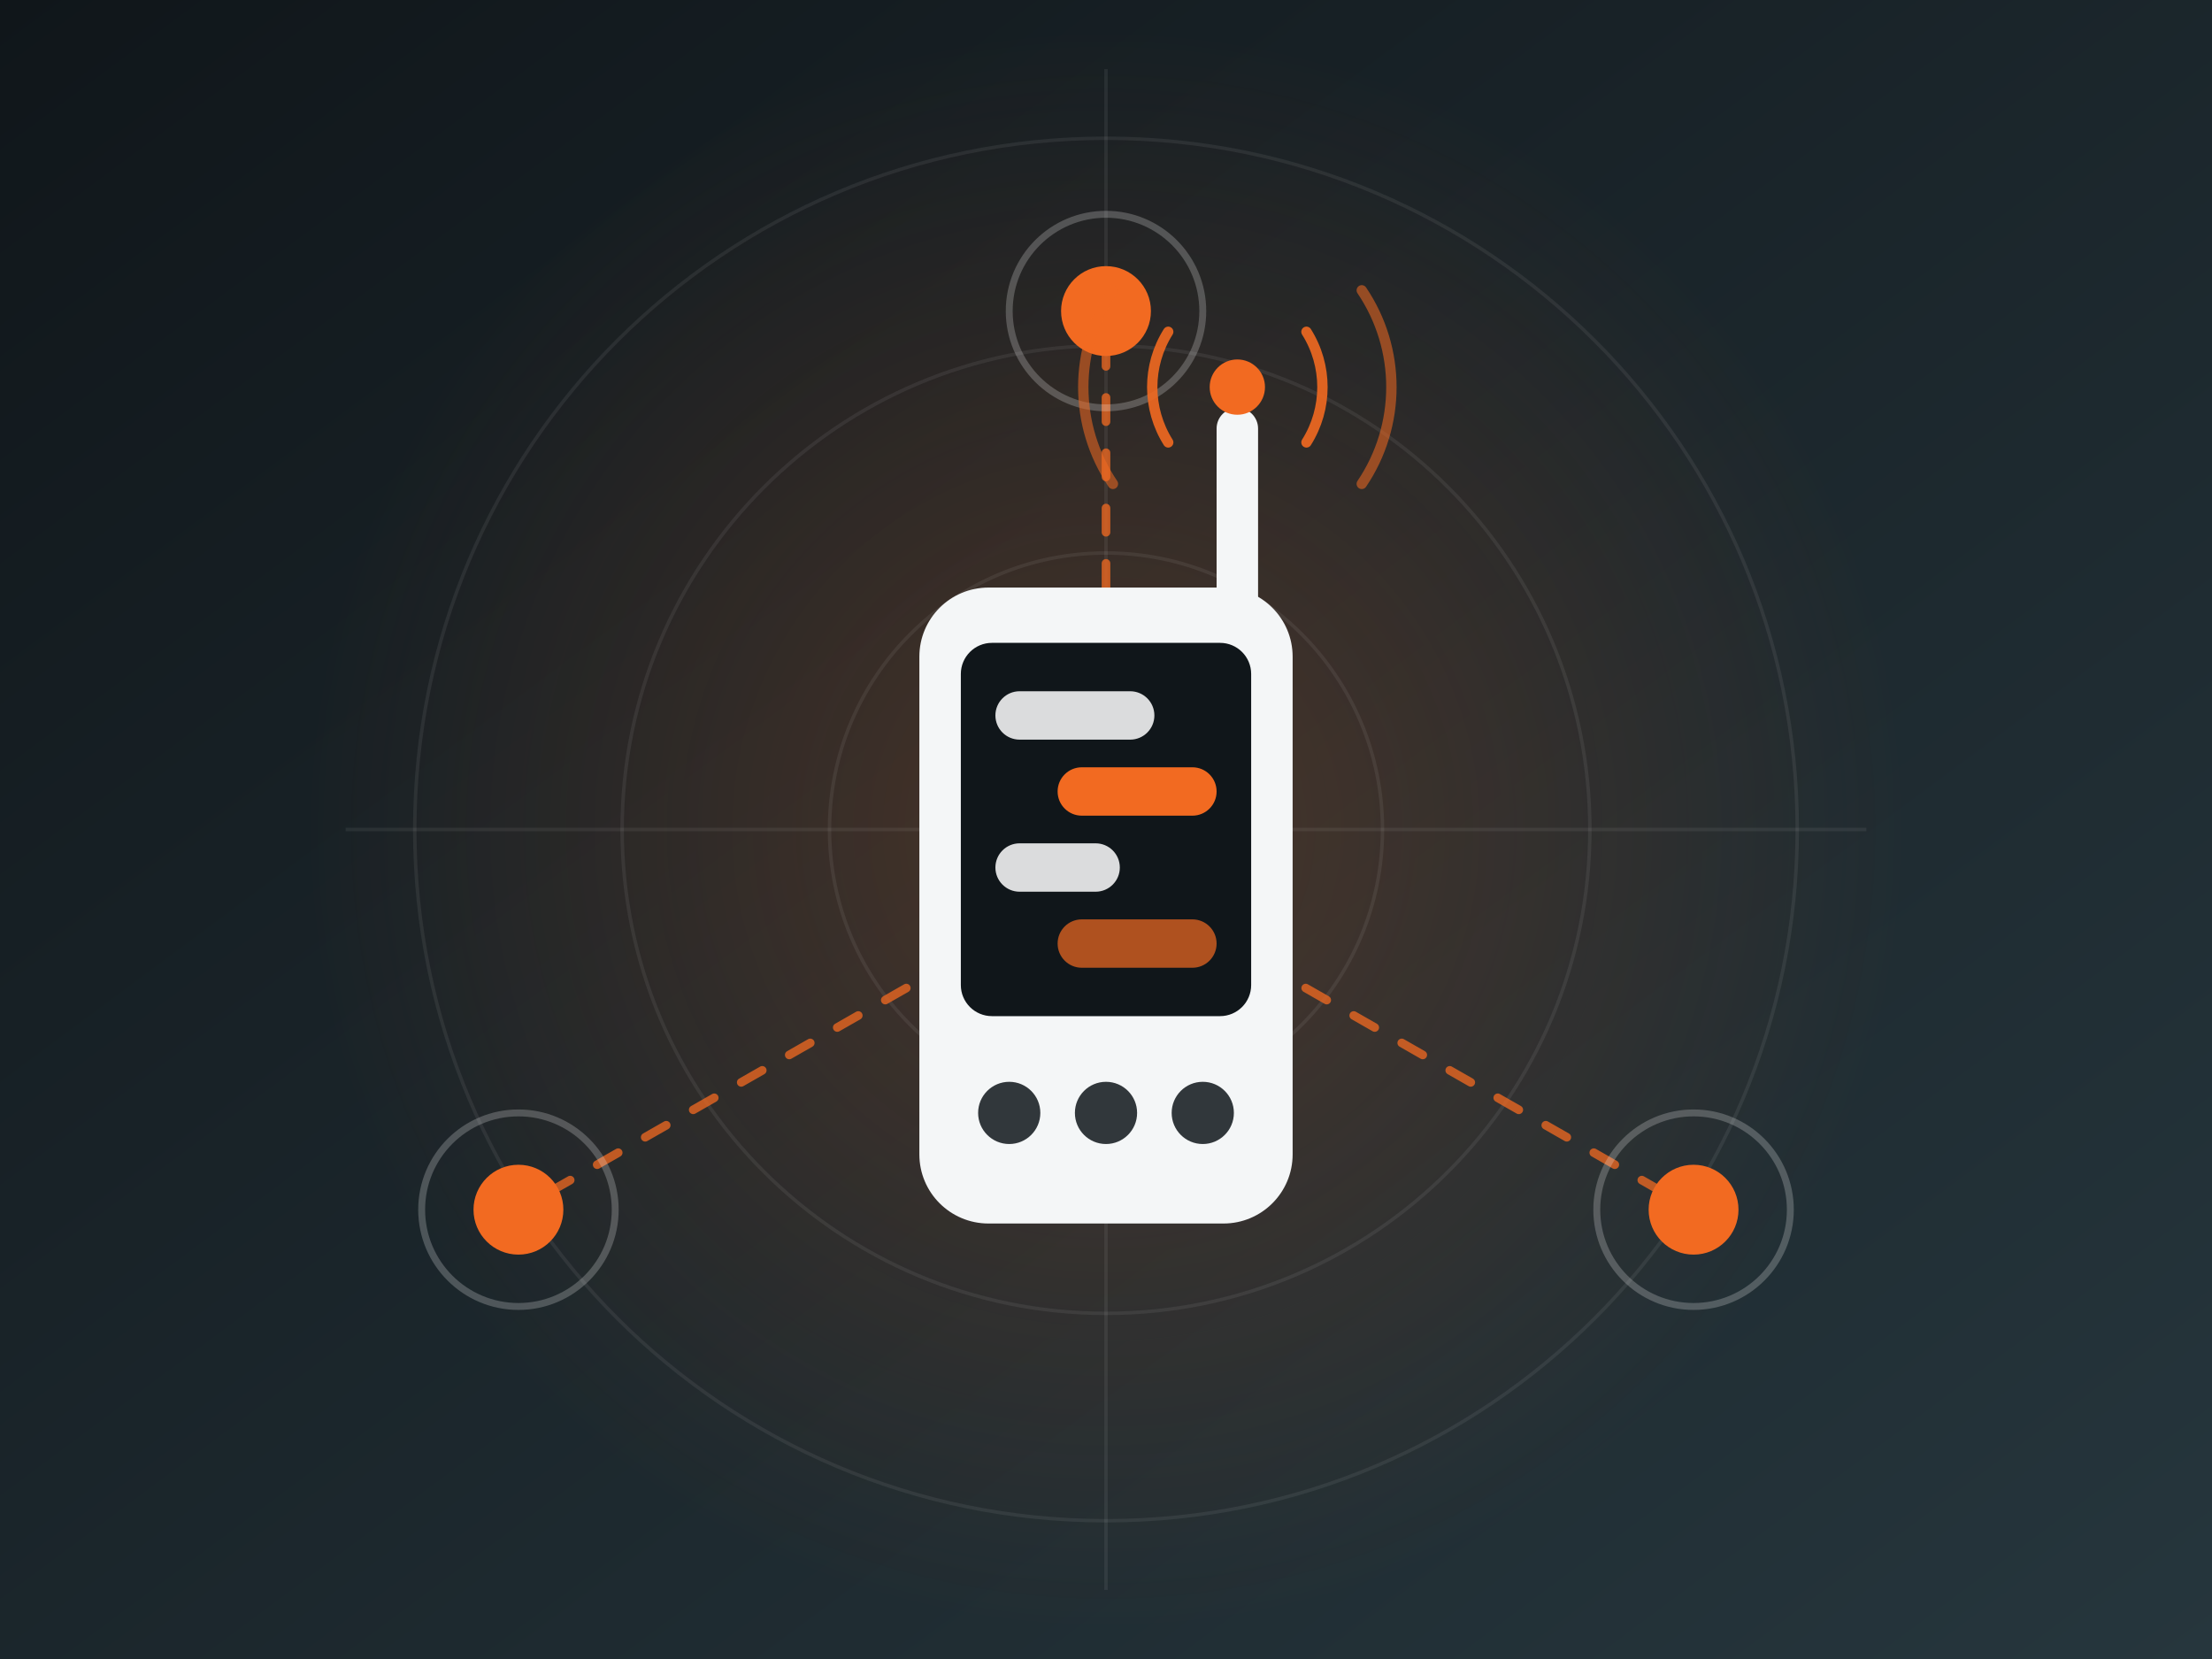
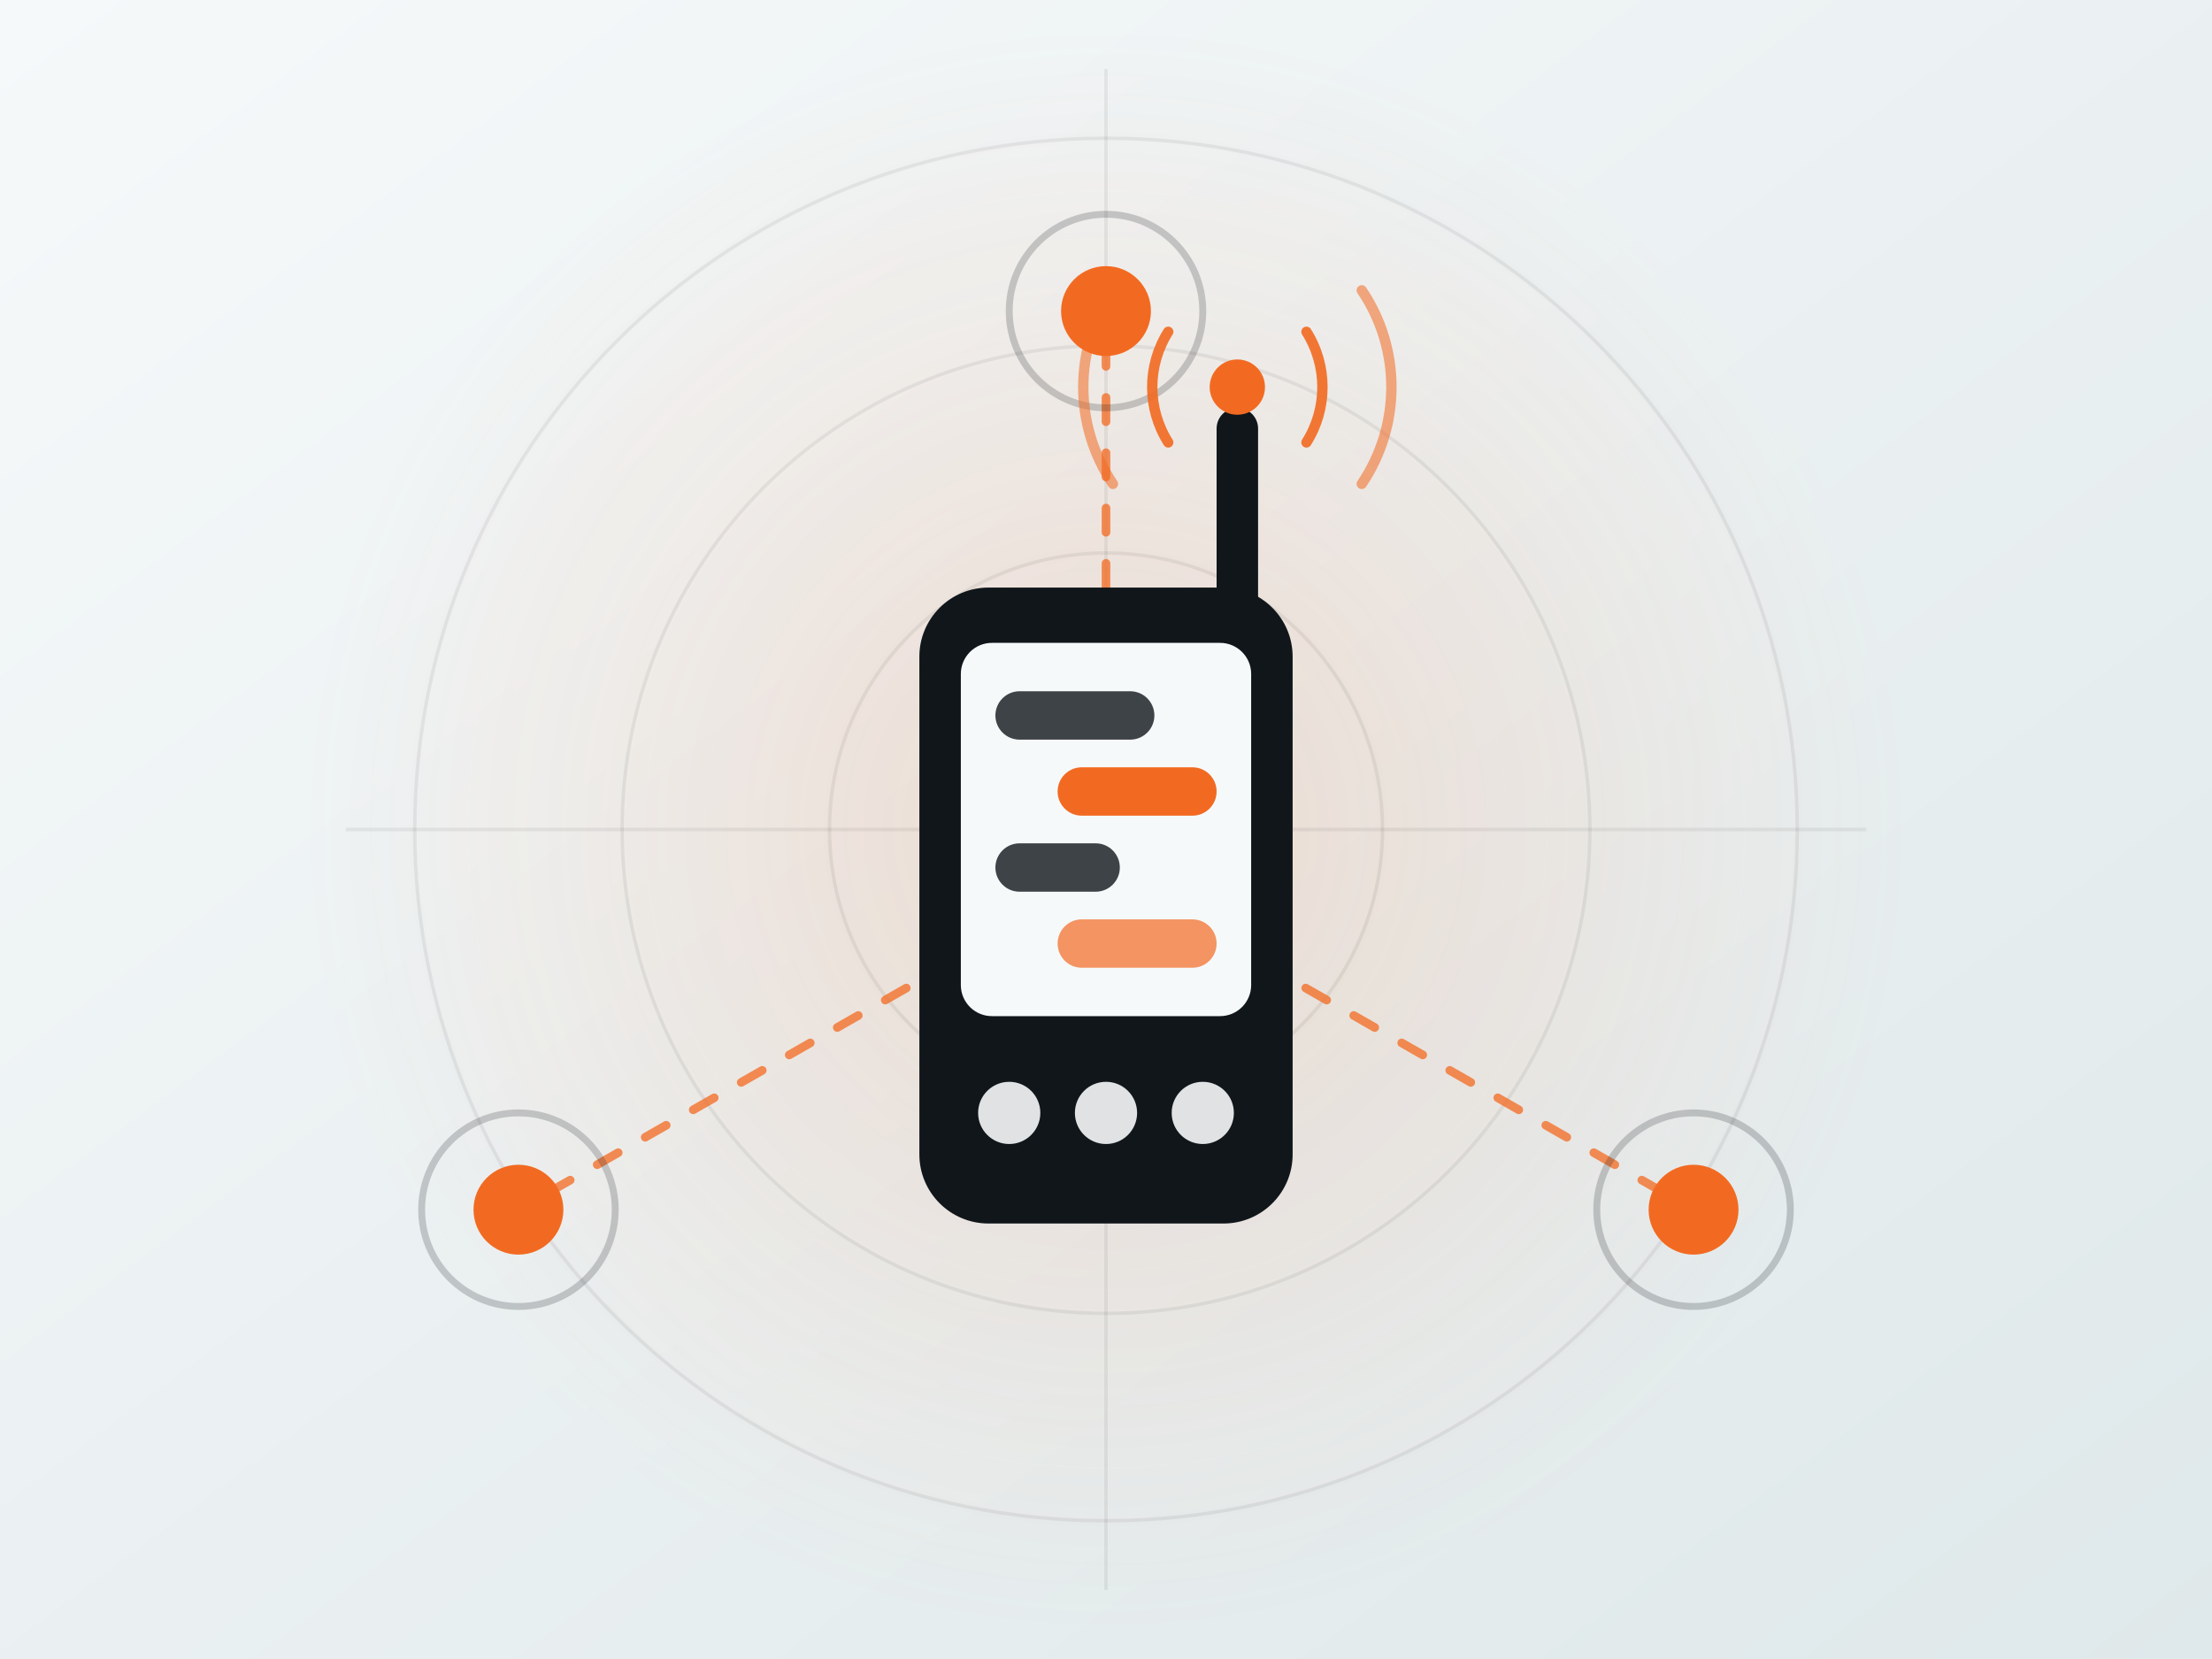
<svg xmlns="http://www.w3.org/2000/svg" viewBox="0 0 640 480" role="img" aria-label="Sandesh communication device illustration">
  <defs>
    <linearGradient id="g" x1="0" y1="0" x2="1" y2="1">
-       <stop offset="0" stop-color="#10161a" />
-       <stop offset="1" stop-color="#26363d" />
+       <stop offset="0" stop-color="#f6f9fa" />
+       <stop offset="1" stop-color="#dfe8ea" />
    </linearGradient>
    <radialGradient id="glow" cx=".5" cy=".5" r=".5">
-       <stop offset="0" stop-color="#F26A21" stop-opacity=".22" />
+       <stop offset="0" stop-color="#F26A21" stop-opacity=".16" />
      <stop offset="1" stop-color="#F26A21" stop-opacity="0" />
    </radialGradient>
  </defs>
  <rect width="640" height="480" fill="url(#g)" />
  <circle cx="320" cy="240" r="230" fill="url(#glow)" />
-   <g fill="none" stroke="#fff" stroke-opacity=".07">
+   <g fill="none" stroke="#10161a" stroke-opacity=".07">
    <circle cx="320" cy="240" r="200" />
    <circle cx="320" cy="240" r="140" />
    <circle cx="320" cy="240" r="80" />
    <path d="M320 20v440M100 240h440" />
  </g>
  <g fill="none" stroke="#F26A21" stroke-opacity=".75" stroke-width="2.5" stroke-dasharray="7 9" stroke-linecap="round">
    <path d="M290 270 150 350M350 270 490 350M320 170 320 90" />
  </g>
  <g fill="#F26A21">
    <circle cx="150" cy="350" r="13" />
    <circle cx="490" cy="350" r="13" />
    <circle cx="320" cy="90" r="13" />
  </g>
-   <g fill="none" stroke="#fff" stroke-opacity=".22" stroke-width="2">
+   <g fill="none" stroke="#10161a" stroke-opacity=".2" stroke-width="2">
    <circle cx="150" cy="350" r="28" />
    <circle cx="490" cy="350" r="28" />
    <circle cx="320" cy="90" r="28" />
  </g>
-   <rect x="352" y="118" width="12" height="70" rx="6" fill="#f4f6f7" />
+   <rect x="352" y="118" width="12" height="70" rx="6" fill="#10161a" />
  <circle cx="358" cy="112" r="8" fill="#F26A21" />
  <g fill="none" stroke="#F26A21" stroke-linecap="round" stroke-width="3">
    <path d="M378 96a30 30 0 0 1 0 32" stroke-opacity=".9" />
    <path d="M394 84a50 50 0 0 1 0 56" stroke-opacity=".55" />
    <path d="M338 96a30 30 0 0 0 0 32" stroke-opacity=".9" />
    <path d="M322 84a50 50 0 0 0 0 56" stroke-opacity=".55" />
  </g>
-   <rect x="266" y="170" width="108" height="184" rx="20" fill="#f4f6f7" />
-   <rect x="278" y="186" width="84" height="108" rx="9" fill="#10161a" />
-   <rect x="288" y="200" width="46" height="14" rx="7" fill="#fff" fill-opacity=".85" />
+   <rect x="266" y="170" width="108" height="184" rx="20" fill="#10161a" />
+   <rect x="278" y="186" width="84" height="108" rx="9" fill="#f6f9fa" />
+   <rect x="288" y="200" width="46" height="14" rx="7" fill="#10161a" fill-opacity=".8" />
  <rect x="306" y="222" width="46" height="14" rx="7" fill="#F26A21" />
-   <rect x="288" y="244" width="36" height="14" rx="7" fill="#fff" fill-opacity=".85" />
+   <rect x="288" y="244" width="36" height="14" rx="7" fill="#10161a" fill-opacity=".8" />
  <rect x="306" y="266" width="46" height="14" rx="7" fill="#F26A21" fill-opacity=".7" />
-   <g fill="#10161a" fill-opacity=".85">
+   <g fill="#f6f9fa" fill-opacity=".9">
    <circle cx="292" cy="322" r="9" />
    <circle cx="320" cy="322" r="9" />
    <circle cx="348" cy="322" r="9" />
  </g>
</svg>
